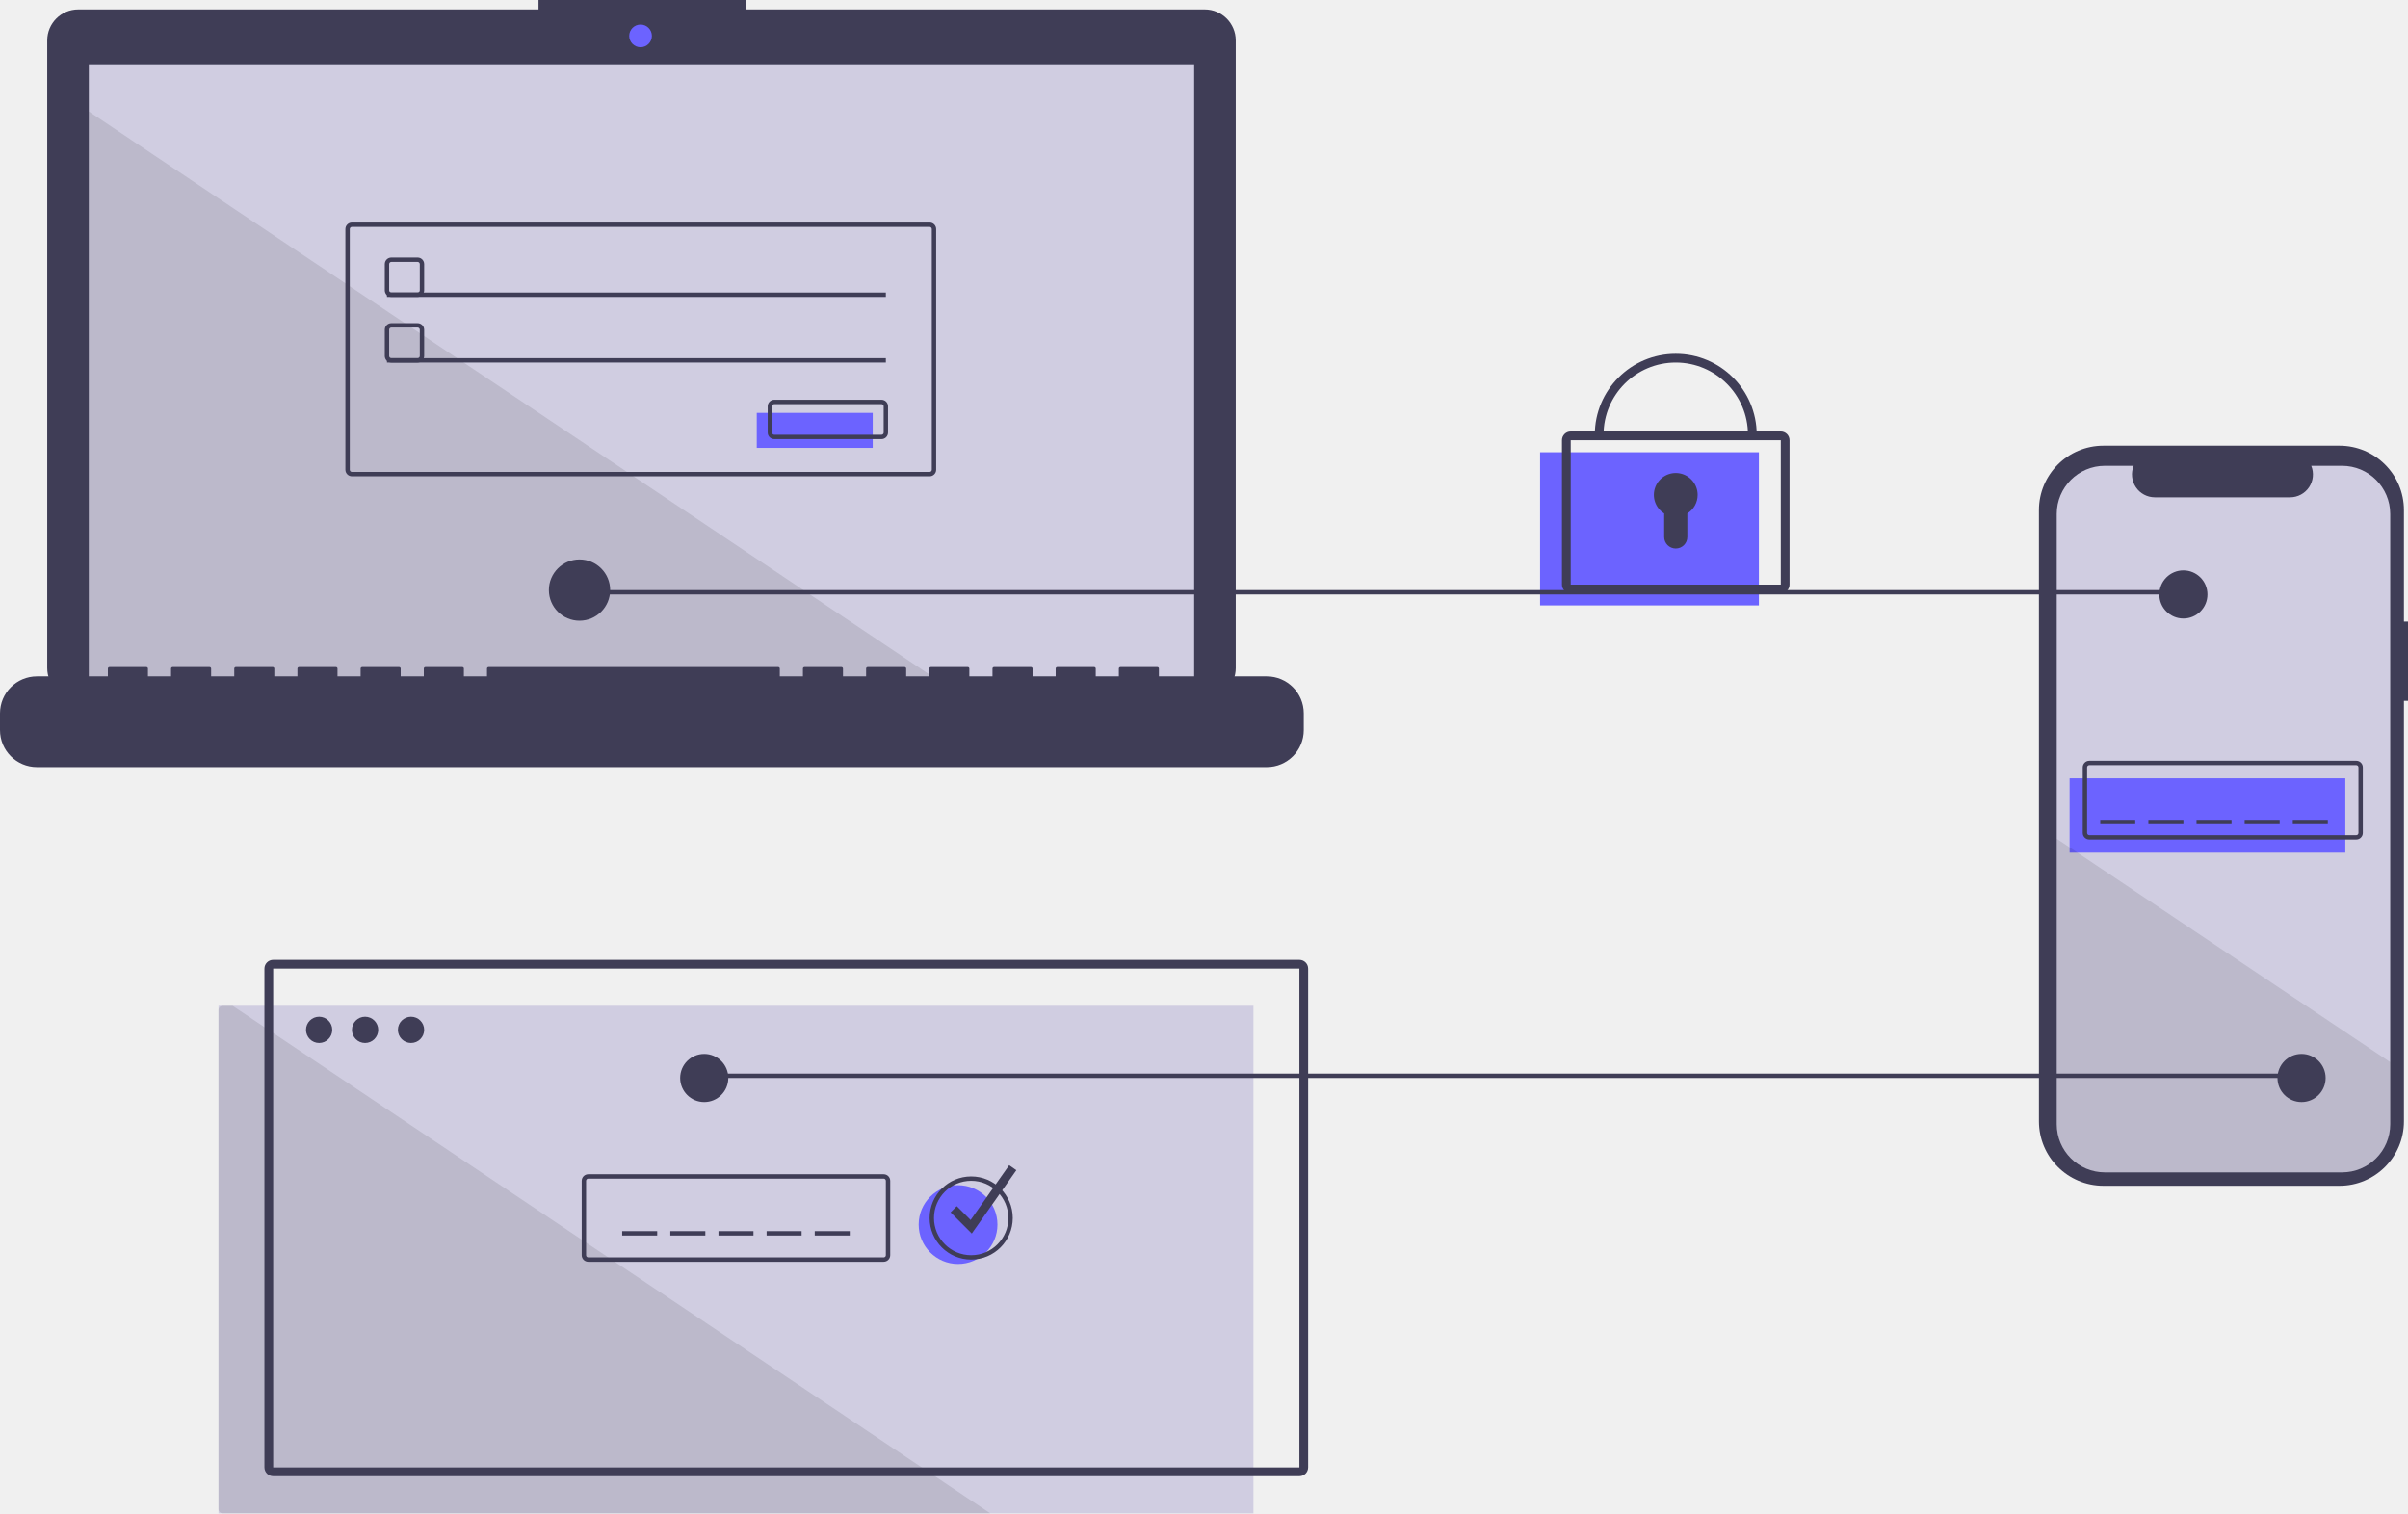
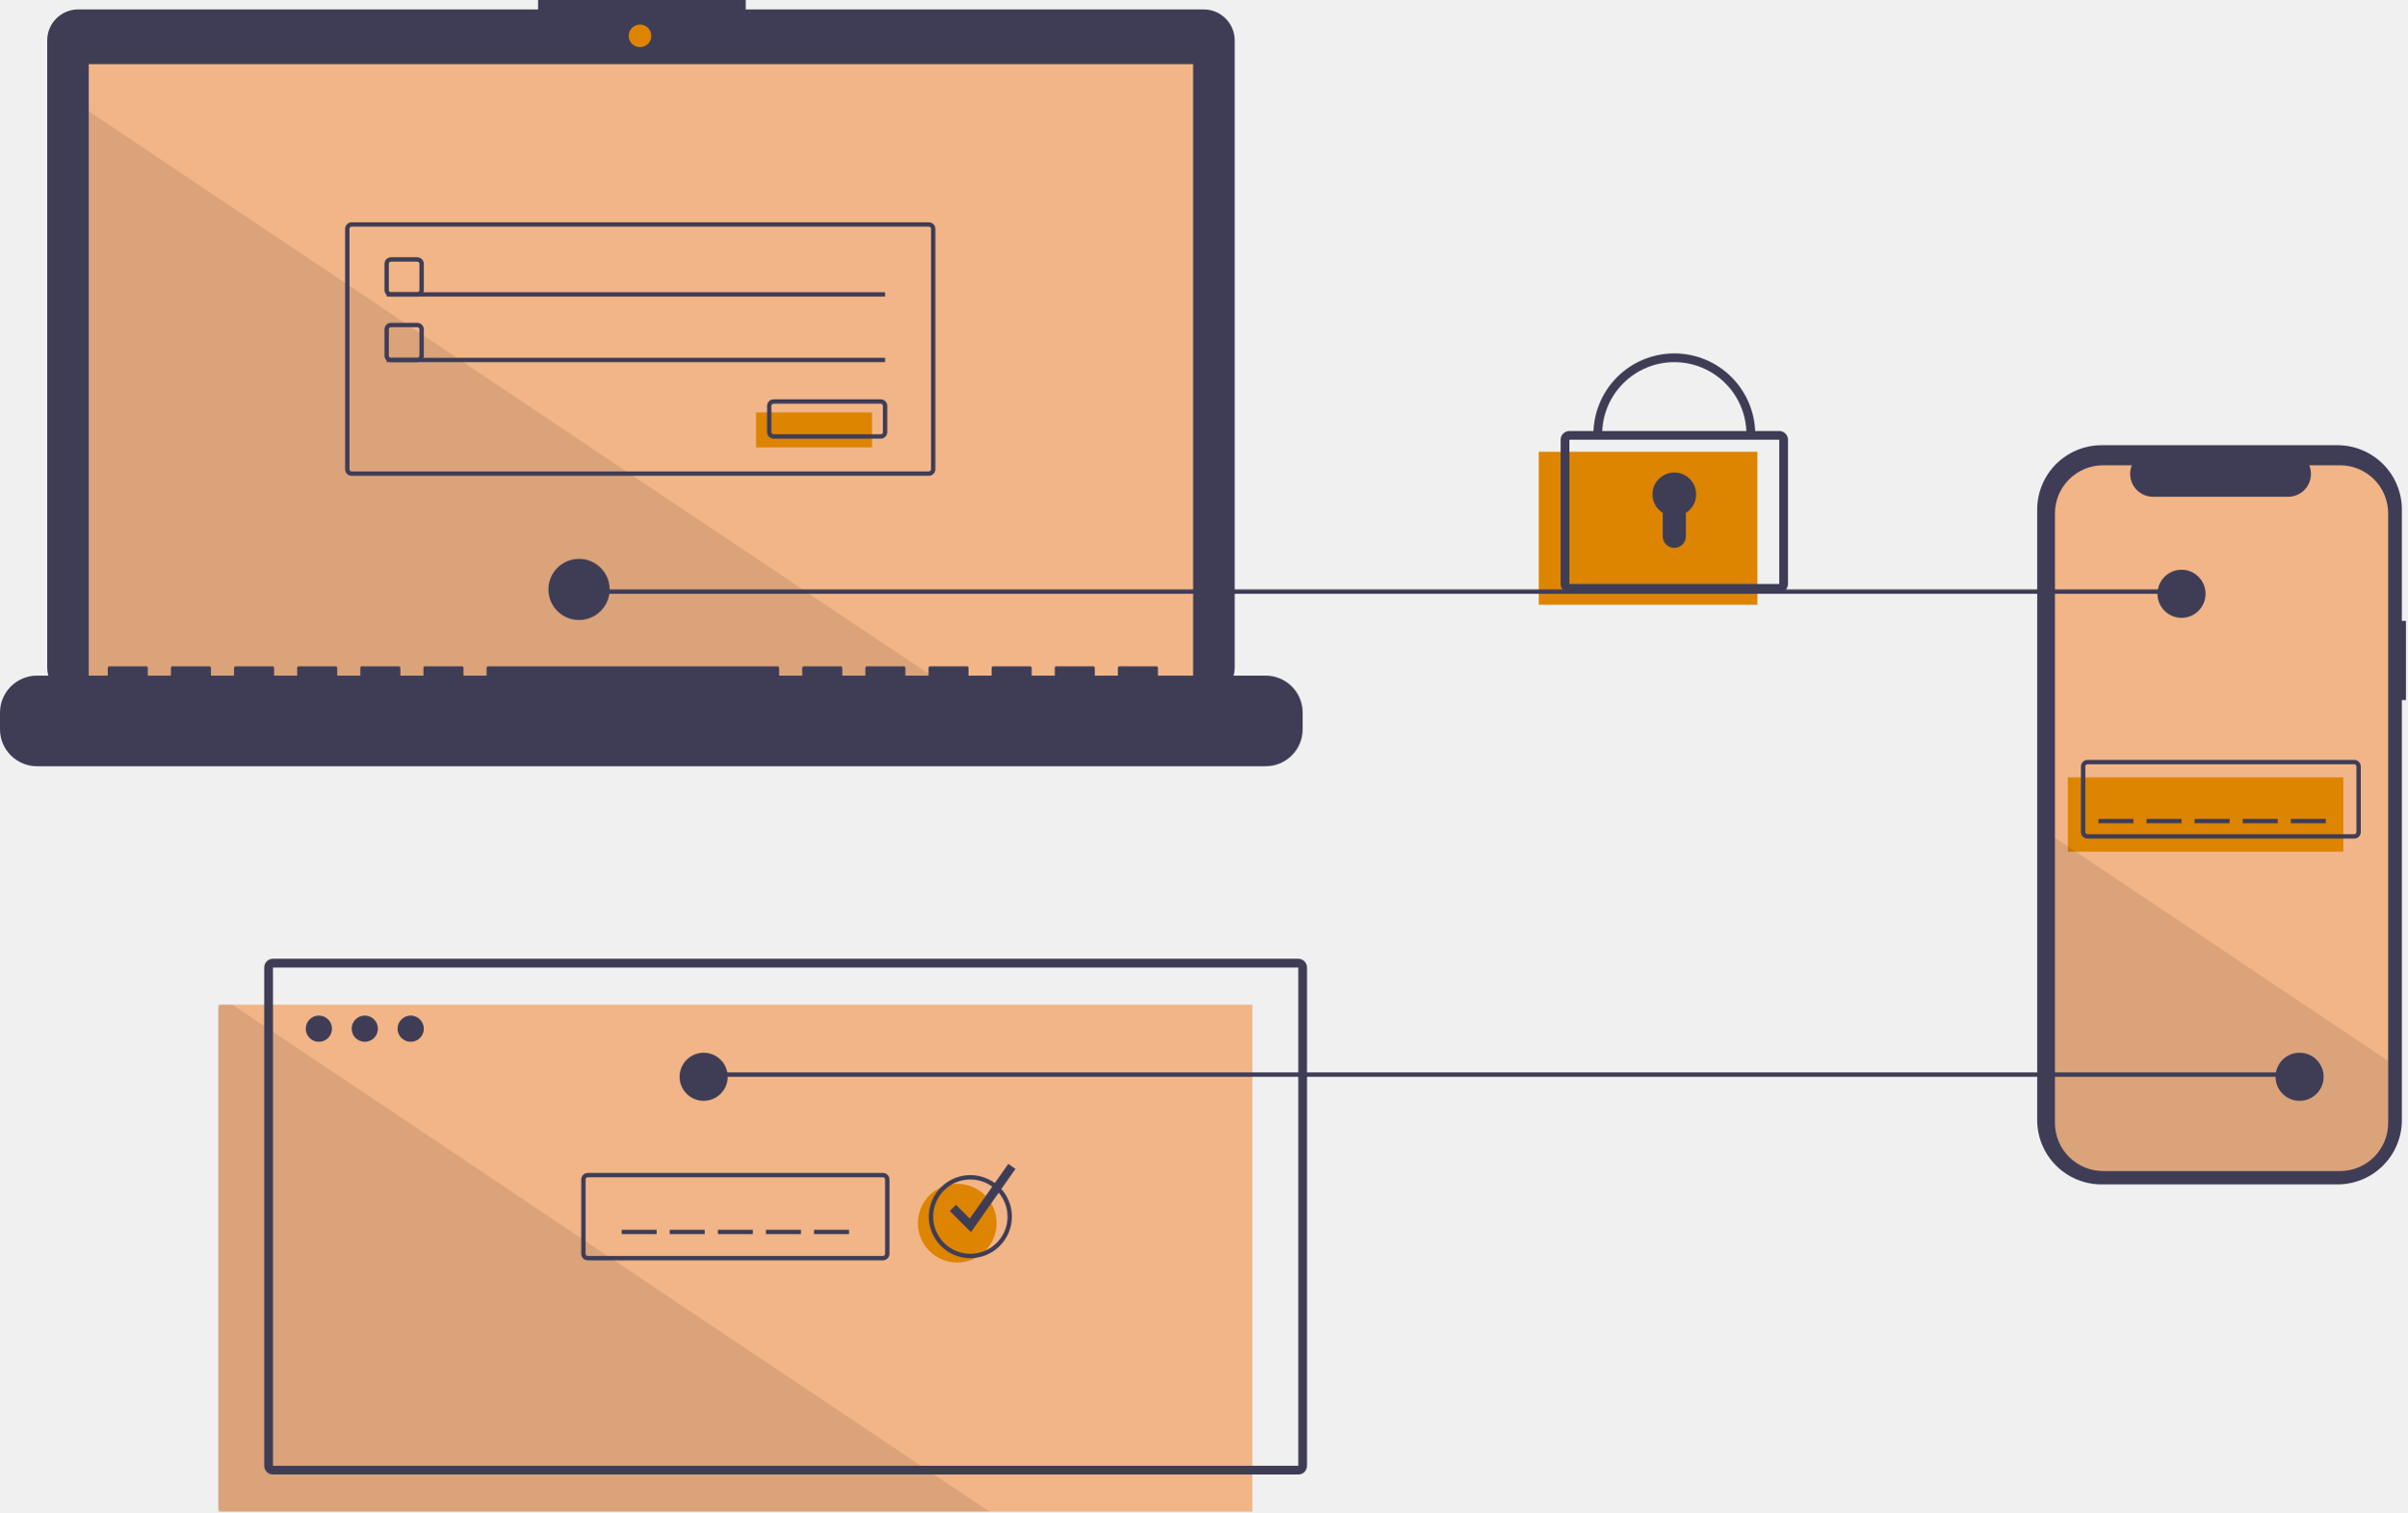
- <svg xmlns="http://www.w3.org/2000/svg" data-name="Layer 1" width="1100.501" height="691.707" viewBox="0 0 1100.501 691.707">
-   <path d="M1150.25,388.237h-1.859V337.322a29.468,29.468,0,0,0-29.469-29.469H1011.052a29.468,29.468,0,0,0-29.469,29.469V616.648a29.469,29.469,0,0,0,29.469,29.469h107.871a29.469,29.469,0,0,0,29.469-29.469V424.48h1.859Z" transform="translate(-49.74968 -104.1466)" fill="#3f3d56" />
-   <path d="M1142.121,339.053v278.92a22.011,22.011,0,0,1-22.01,22.01h-108.39a22.002,22.002,0,0,1-22-22.01v-278.92a22,22,0,0,1,22-22h13.15a10.461,10.461,0,0,0,9.68,14.4h61.8a10.44,10.44,0,0,0,9.68-14.4H1120.111A22.009,22.009,0,0,1,1142.121,339.053Z" transform="translate(-49.74968 -104.1466)" fill="#d0cde1" />
-   <rect x="945.851" y="355.707" width="126" height="34" fill="#6c63ff" />
-   <path d="M1126.601,487.853h-122a3.003,3.003,0,0,1-3-3v-30a3.003,3.003,0,0,1,3-3h122a3.003,3.003,0,0,1,3,3v30A3.003,3.003,0,0,1,1126.601,487.853Zm-122-34a1.001,1.001,0,0,0-1,1v30a1.001,1.001,0,0,0,1,1h122a1.001,1.001,0,0,0,1-1v-30a1.001,1.001,0,0,0-1-1Z" transform="translate(-49.74968 -104.1466)" fill="#3f3d56" />
-   <rect x="959.851" y="374.707" width="16" height="2" fill="#3f3d56" />
-   <rect x="981.851" y="374.707" width="16" height="2" fill="#3f3d56" />
-   <rect x="1003.851" y="374.707" width="16" height="2" fill="#3f3d56" />
-   <rect x="1025.851" y="374.707" width="16" height="2" fill="#3f3d56" />
-   <rect x="1047.851" y="374.707" width="16" height="2" fill="#3f3d56" />
-   <path d="M1142.121,589.613v28.36a22.011,22.011,0,0,1-22.01,22.01h-108.39a22.002,22.002,0,0,1-22-22.01v-130.46Z" transform="translate(-49.74968 -104.1466)" opacity="0.1" />
-   <rect x="99.851" y="459.707" width="473" height="232" fill="#d0cde1" />
-   <path d="M502.351,795.853H151.601a2.006,2.006,0,0,1-2-2v-228a2.006,2.006,0,0,1,2-2h4.44Z" transform="translate(-49.74968 -104.1466)" opacity="0.1" />
-   <rect x="318.851" y="490.707" width="733" height="2" fill="#3f3d56" />
-   <path d="M600.343,108.464H390.853v-4.318H295.862v4.318H85.509a14.17,14.17,0,0,0-14.17,14.17V409.491a14.17,14.17,0,0,0,14.17,14.17H600.343a14.17,14.17,0,0,0,14.17-14.17V122.635A14.17,14.17,0,0,0,600.343,108.464Z" transform="translate(-49.74968 -104.1466)" fill="#3f3d56" />
-   <rect x="40.591" y="29.357" width="505.17" height="284.98" fill="#d0cde1" />
-   <circle cx="292.744" cy="16.407" r="5.181" fill="#6c63ff" />
-   <path d="M240.601,239.853h-12a3.003,3.003,0,0,1-3-3v-12a3.003,3.003,0,0,1,3-3h12a3.003,3.003,0,0,1,3,3v12A3.003,3.003,0,0,1,240.601,239.853Zm-12-16a1.001,1.001,0,0,0-1,1v12a1.001,1.001,0,0,0,1,1h12a1.001,1.001,0,0,0,1-1v-12a1.001,1.001,0,0,0-1-1Z" transform="translate(-49.74968 -104.1466)" fill="#3f3d56" />
-   <rect x="176.851" y="133.707" width="228" height="2" fill="#3f3d56" />
-   <rect x="345.851" y="188.707" width="53" height="16" fill="#6c63ff" />
-   <path d="M452.601,304.853h-49a3.003,3.003,0,0,1-3-3v-12a3.003,3.003,0,0,1,3-3h49a3.003,3.003,0,0,1,3,3v12A3.003,3.003,0,0,1,452.601,304.853Zm-49-16a1.001,1.001,0,0,0-1,1v12a1.001,1.001,0,0,0,1,1h49a1.001,1.001,0,0,0,1-1v-12a1.001,1.001,0,0,0-1-1Z" transform="translate(-49.74968 -104.1466)" fill="#3f3d56" />
-   <rect x="703.851" y="206.707" width="100" height="70" fill="#6c63ff" />
-   <path d="M863.601,375.353h-96a4.004,4.004,0,0,1-4-4v-66a4.004,4.004,0,0,1,4-4h96a4.004,4.004,0,0,1,4,4v66A4.004,4.004,0,0,1,863.601,375.353Zm-96-70v66H863.604l-.003-66Z" transform="translate(-49.74968 -104.1466)" fill="#3f3d56" />
-   <path d="M852.601,302.853h-4a33,33,0,1,0-66,0h-4a37,37,0,1,1,74,0Z" transform="translate(-49.74968 -104.1466)" fill="#3f3d56" />
-   <path d="M825.601,330.353a10,10,0,1,0-15.294,8.473V349.559a5.294,5.294,0,0,0,5.294,5.294h0a5.294,5.294,0,0,0,5.294-5.294V338.826A9.983,9.983,0,0,0,825.601,330.353Z" transform="translate(-49.74968 -104.1466)" fill="#3f3d56" />
-   <rect x="284.351" y="562.707" width="16" height="2" fill="#3f3d56" />
-   <rect x="306.351" y="562.707" width="16" height="2" fill="#3f3d56" />
-   <rect x="328.351" y="562.707" width="16" height="2" fill="#3f3d56" />
-   <rect x="350.351" y="562.707" width="16" height="2" fill="#3f3d56" />
-   <rect x="372.351" y="562.707" width="16" height="2" fill="#3f3d56" />
-   <path d="M643.601,778.854H174.601a4.004,4.004,0,0,1-4-4v-228a4.004,4.004,0,0,1,4-4H643.601a4.004,4.004,0,0,1,4,4v228A4.004,4.004,0,0,1,643.601,778.854Zm-469-232v228H643.604l-.003-228Z" transform="translate(-49.74968 -104.1466)" fill="#3f3d56" />
-   <circle cx="145.851" cy="470.707" r="6" fill="#3f3d56" />
-   <circle cx="166.851" cy="470.707" r="6" fill="#3f3d56" />
-   <circle cx="187.851" cy="470.707" r="6" fill="#3f3d56" />
-   <path d="M453.601,680.853h-135a3.003,3.003,0,0,1-3-3v-34a3.003,3.003,0,0,1,3-3h135a3.003,3.003,0,0,1,3,3v34A3.003,3.003,0,0,1,453.601,680.853Zm-135-38a1.001,1.001,0,0,0-1,1v34a1.001,1.001,0,0,0,1,1h135a1.001,1.001,0,0,0,1-1v-34a1.001,1.001,0,0,0-1-1Z" transform="translate(-49.74968 -104.1466)" fill="#3f3d56" />
-   <circle cx="437.851" cy="559.707" r="18" fill="#6c63ff" />
-   <path d="M493.601,679.853a19,19,0,1,1,19-19A19.022,19.022,0,0,1,493.601,679.853Zm0-36a17,17,0,1,0,17,17A17.019,17.019,0,0,0,493.601,643.853Z" transform="translate(-49.74968 -104.1466)" fill="#3f3d56" />
-   <polygon points="444.118 563.803 434.437 554.121 437.265 551.293 443.584 557.611 461.216 532.555 464.487 534.858 444.118 563.803" fill="#3f3d56" />
-   <polygon points="433.761 314.337 40.591 314.337 40.591 50.947 433.761 314.337" opacity="0.1" />
-   <path d="M628.697,413.298H579.395v-3.552a.704.704,0,0,0-.704-.704H561.787a.704.704,0,0,0-.704.704v3.552H550.518v-3.552a.704.704,0,0,0-.704-.704H532.91a.704.704,0,0,0-.704.704v3.552H521.641v-3.552a.704.704,0,0,0-.704-.704H504.033a.704.704,0,0,0-.704.704v3.552H492.764v-3.552a.704.704,0,0,0-.704-.704H475.157a.704.704,0,0,0-.704.704v3.552H463.887v-3.552a.704.704,0,0,0-.704-.704H446.28a.704.704,0,0,0-.704.704v3.552H435.01v-3.552a.704.704,0,0,0-.704-.704H417.403a.704.704,0,0,0-.704.704v3.552H406.134v-3.552a.704.704,0,0,0-.704-.704H273.018a.704.704,0,0,0-.704.704v3.552H261.749v-3.552a.704.704,0,0,0-.704-.704H244.141a.704.704,0,0,0-.704.704v3.552H232.872v-3.552a.704.704,0,0,0-.704-.704H215.264a.704.704,0,0,0-.704.704v3.552H203.995v-3.552a.704.704,0,0,0-.704-.704H186.387a.704.704,0,0,0-.704.704v3.552H175.118v-3.552a.704.704,0,0,0-.704-.704H157.51a.704.704,0,0,0-.704.704v3.552H146.241v-3.552a.704.704,0,0,0-.704-.704H128.633a.704.704,0,0,0-.704.704v3.552H117.364v-3.552a.704.704,0,0,0-.704-.704H99.756a.704.704,0,0,0-.704.704v3.552H66.653A16.904,16.904,0,0,0,49.75,430.202v7.643a16.904,16.904,0,0,0,16.904,16.904H628.697A16.904,16.904,0,0,0,645.601,437.845V430.202A16.904,16.904,0,0,0,628.697,413.298Z" transform="translate(-49.74968 -104.1466)" fill="#3f3d56" />
-   <path d="M474.601,321.853h-264a3.003,3.003,0,0,1-3-3v-110a3.003,3.003,0,0,1,3-3h264a3.003,3.003,0,0,1,3,3v110A3.003,3.003,0,0,1,474.601,321.853Zm-264-114a1.001,1.001,0,0,0-1,1v110a1.001,1.001,0,0,0,1,1h264a1.001,1.001,0,0,0,1-1v-110a1.001,1.001,0,0,0-1-1Z" transform="translate(-49.74968 -104.1466)" fill="#3f3d56" />
-   <path d="M240.601,269.853h-12a3.003,3.003,0,0,1-3-3v-12a3.003,3.003,0,0,1,3-3h12a3.003,3.003,0,0,1,3,3v12A3.003,3.003,0,0,1,240.601,269.853Zm-12-16a1.001,1.001,0,0,0-1,1v12a1.001,1.001,0,0,0,1,1h12a1.001,1.001,0,0,0,1-1v-12a1.001,1.001,0,0,0-1-1Z" transform="translate(-49.74968 -104.1466)" fill="#3f3d56" />
-   <rect x="176.851" y="163.707" width="228" height="2" fill="#3f3d56" />
-   <rect x="264.851" y="269.707" width="733" height="2" fill="#3f3d56" />
-   <circle cx="264.851" cy="269.707" r="14" fill="#3f3d56" />
-   <circle cx="997.851" cy="271.707" r="11" fill="#3f3d56" />
-   <circle cx="1051.851" cy="492.707" r="11" fill="#3f3d56" />
-   <circle cx="321.851" cy="492.707" r="11" fill="#3f3d56" />
+ <svg xmlns="http://www.w3.org/2000/svg" width="1101" height="692" viewBox="0 0 1101 692" fill="none">
+   <g clip-path="url(#clip0_2022_137)">
+     <path d="M1100.5 284.091H1098.64V233.176C1098.64 229.306 1097.88 225.474 1096.4 221.898C1094.92 218.323 1092.75 215.075 1090.01 212.338C1087.27 209.602 1084.03 207.431 1080.45 205.95C1076.88 204.469 1073.04 203.707 1069.17 203.707H961.303C957.433 203.707 953.601 204.469 950.025 205.95C946.45 207.431 943.202 209.602 940.465 212.338C937.729 215.075 935.558 218.323 934.077 221.898C932.596 225.474 931.834 229.306 931.834 233.176V512.502C931.834 516.372 932.596 520.204 934.077 523.779C935.558 527.354 937.729 530.603 940.465 533.339C943.202 536.076 946.45 538.246 950.025 539.727C953.601 541.208 957.433 541.97 961.303 541.97H1069.17C1073.04 541.97 1076.88 541.208 1080.45 539.727C1084.03 538.246 1087.27 536.076 1090.01 533.339C1092.75 530.603 1094.92 527.354 1096.4 523.779C1097.88 520.204 1098.64 516.372 1098.64 512.502V320.334H1100.5V284.091Z" fill="#3F3D56" />
+     <path d="M1092.37 234.907V513.827C1092.37 519.664 1090.05 525.262 1085.92 529.39C1081.8 533.517 1076.2 535.836 1070.36 535.837H961.972C959.082 535.836 956.22 535.267 953.551 534.16C950.881 533.054 948.455 531.433 946.413 529.389C944.37 527.345 942.749 524.919 941.644 522.248C940.539 519.578 939.971 516.717 939.972 513.827V234.907C939.972 229.072 942.29 223.476 946.415 219.35C950.541 215.225 956.137 212.907 961.972 212.907H975.122C974.476 214.494 974.231 216.216 974.407 217.92C974.583 219.625 975.175 221.26 976.131 222.682C977.087 224.104 978.377 225.269 979.889 226.076C981.401 226.882 983.088 227.305 984.802 227.307H1046.6C1048.32 227.31 1050.01 226.891 1051.52 226.085C1053.04 225.28 1054.33 224.115 1055.29 222.691C1056.24 221.267 1056.83 219.63 1057.01 217.923C1057.18 216.217 1056.93 214.494 1056.28 212.907H1070.36C1076.2 212.906 1081.79 215.224 1085.92 219.349C1090.05 223.475 1092.37 229.071 1092.37 234.907Z" fill="#F2B587" />
+     <path d="M1071.85 355.707H945.852V389.707H1071.85V355.707Z" fill="#DD8400" />
+     <path d="M1076.85 383.707H954.852C954.056 383.706 953.294 383.39 952.731 382.827C952.169 382.265 951.852 381.502 951.852 380.707V350.707C951.852 349.912 952.169 349.149 952.731 348.587C953.294 348.024 954.056 347.708 954.852 347.707H1076.85C1077.65 347.708 1078.41 348.024 1078.97 348.587C1079.53 349.149 1079.85 349.912 1079.85 350.707V380.707C1079.85 381.502 1079.53 382.265 1078.97 382.827C1078.41 383.39 1077.65 383.706 1076.85 383.707ZM954.852 349.707C954.586 349.707 954.332 349.813 954.145 350C953.957 350.188 953.852 350.442 953.852 350.707V380.707C953.852 380.972 953.957 381.226 954.145 381.414C954.332 381.601 954.586 381.707 954.852 381.707H1076.85C1077.12 381.707 1077.37 381.601 1077.56 381.414C1077.75 381.226 1077.85 380.972 1077.85 380.707V350.707C1077.85 350.442 1077.75 350.188 1077.56 350C1077.37 349.813 1077.12 349.707 1076.85 349.707H954.852Z" fill="#3F3D56" />
+     <path d="M975.852 374.707H959.852V376.707H975.852V374.707Z" fill="#3F3D56" />
+     <path d="M997.852 374.707H981.852V376.707H997.852V374.707Z" fill="#3F3D56" />
+     <path d="M1019.85 374.707H1003.85V376.707H1019.85V374.707Z" fill="#3F3D56" />
+     <path d="M1041.85 374.707H1025.85V376.707H1041.85V374.707Z" fill="#3F3D56" />
+     <path d="M1063.85 374.707H1047.85V376.707H1063.85V374.707Z" fill="#3F3D56" />
+     <path opacity="0.1" d="M1092.37 485.467V513.827C1092.37 519.664 1090.05 525.262 1085.92 529.39C1081.8 533.517 1076.2 535.836 1070.36 535.837H961.972C959.082 535.836 956.22 535.267 953.551 534.16C950.881 533.054 948.455 531.433 946.413 529.389C944.37 527.345 942.749 524.919 941.644 522.248C940.539 519.578 939.971 516.717 939.972 513.827V383.367L1092.37 485.467Z" fill="black" />
+     <path d="M572.852 459.707H99.852V691.707H572.852V459.707Z" fill="#F2B587" />
+     <path opacity="0.1" d="M452.602 691.707H101.852C101.322 691.705 100.814 691.494 100.439 691.12C100.064 690.745 99.853 690.237 99.852 689.707V461.707C99.853 461.177 100.064 460.669 100.439 460.295C100.814 459.92 101.322 459.709 101.852 459.707H106.292L452.602 691.707Z" fill="black" />
+     <path d="M1051.85 490.707H318.852V492.707H1051.85V490.707Z" fill="#3F3D56" />
+     <path d="M550.593 4.318H341.103V0H246.113V4.318H35.759C33.898 4.318 32.056 4.684 30.337 5.396C28.617 6.109 27.055 7.152 25.739 8.468C24.423 9.784 23.38 11.346 22.668 13.065C21.955 14.785 21.589 16.627 21.589 18.488V305.344C21.589 309.102 23.082 312.707 25.739 315.364C28.397 318.021 32.001 319.514 35.759 319.514H550.593C554.351 319.514 557.956 318.021 560.613 315.364C563.271 312.707 564.763 309.102 564.763 305.344V18.488C564.763 16.627 564.397 14.785 563.685 13.065C562.973 11.346 561.929 9.784 560.613 8.468C559.297 7.152 557.735 6.109 556.016 5.396C554.297 4.684 552.454 4.318 550.593 4.318Z" fill="#3F3D56" />
+     <path d="M545.761 29.357H40.591V314.337H545.761V29.357Z" fill="#F2B587" />
+     <path d="M292.745 21.589C295.606 21.589 297.926 19.269 297.926 16.407C297.926 13.546 295.606 11.226 292.745 11.226C289.883 11.226 287.563 13.546 287.563 16.407C287.563 19.269 289.883 21.589 292.745 21.589Z" fill="#DD8400" />
+     <path d="M190.852 135.707H178.852C178.056 135.706 177.294 135.39 176.731 134.827C176.169 134.265 175.852 133.502 175.852 132.707V120.707C175.852 119.912 176.169 119.149 176.731 118.587C177.294 118.024 178.056 117.708 178.852 117.707H190.852C191.647 117.708 192.41 118.024 192.972 118.587C193.534 119.149 193.851 119.912 193.852 120.707V132.707C193.851 133.502 193.534 134.265 192.972 134.827C192.41 135.39 191.647 135.706 190.852 135.707ZM178.852 119.707C178.586 119.707 178.332 119.813 178.145 120C177.957 120.188 177.852 120.442 177.852 120.707V132.707C177.852 132.972 177.957 133.226 178.145 133.414C178.332 133.601 178.586 133.707 178.852 133.707H190.852C191.117 133.707 191.371 133.601 191.558 133.414C191.746 133.226 191.851 132.972 191.852 132.707V120.707C191.851 120.442 191.746 120.188 191.558 120C191.371 119.813 191.117 119.707 190.852 119.707H178.852Z" fill="#3F3D56" />
+     <path d="M404.852 133.707H176.852V135.707H404.852V133.707Z" fill="#3F3D56" />
+     <path d="M398.852 188.707H345.852V204.707H398.852V188.707Z" fill="#DD8400" />
+     <path d="M402.852 200.707H353.852C353.056 200.706 352.294 200.39 351.731 199.827C351.169 199.265 350.852 198.502 350.852 197.707V185.707C350.852 184.912 351.169 184.149 351.731 183.587C352.294 183.024 353.056 182.708 353.852 182.707H402.852C403.647 182.708 404.41 183.024 404.972 183.587C405.534 184.149 405.851 184.912 405.852 185.707V197.707C405.851 198.502 405.534 199.265 404.972 199.827C404.41 200.39 403.647 200.706 402.852 200.707ZM353.852 184.707C353.586 184.707 353.332 184.813 353.145 185C352.957 185.188 352.852 185.442 352.852 185.707V197.707C352.852 197.972 352.957 198.226 353.145 198.414C353.332 198.601 353.586 198.707 353.852 198.707H402.852C403.117 198.707 403.371 198.601 403.558 198.414C403.746 198.226 403.851 197.972 403.852 197.707V185.707C403.851 185.442 403.746 185.188 403.558 185C403.371 184.813 403.117 184.707 402.852 184.707H353.852Z" fill="#3F3D56" />
+     <path d="M803.852 206.707H703.852V276.707H803.852V206.707Z" fill="#DD8400" />
+     <path d="M813.852 271.207H717.852C716.791 271.206 715.774 270.784 715.024 270.034C714.274 269.284 713.853 268.268 713.852 267.207V201.207C713.853 200.147 714.274 199.13 715.024 198.38C715.774 197.63 716.791 197.208 717.852 197.207H813.852C814.912 197.208 815.929 197.63 816.679 198.38C817.429 199.13 817.85 200.147 817.852 201.207V267.207C817.85 268.268 817.429 269.284 816.679 270.034C815.929 270.784 814.912 271.206 813.852 271.207ZM717.852 201.207V267.207H813.854L813.852 201.207H717.852Z" fill="#3F3D56" />
+     <path d="M802.852 198.707H798.852C798.852 189.955 795.375 181.561 789.186 175.372C782.997 169.184 774.604 165.707 765.852 165.707C757.099 165.707 748.706 169.184 742.517 175.372C736.328 181.561 732.852 189.955 732.852 198.707H728.852C728.852 188.894 732.75 179.483 739.689 172.544C746.627 165.605 756.039 161.707 765.852 161.707C775.665 161.707 785.076 165.605 792.015 172.544C798.953 179.483 802.852 188.894 802.852 198.707Z" fill="#3F3D56" />
+     <path d="M775.851 226.207C775.853 224.466 775.4 222.754 774.538 221.241C773.675 219.729 772.432 218.467 770.932 217.583C769.433 216.698 767.728 216.22 765.986 216.196C764.245 216.173 762.528 216.604 761.005 217.448C759.482 218.292 758.205 219.519 757.302 221.007C756.398 222.496 755.899 224.195 755.854 225.936C755.809 227.676 756.219 229.399 757.044 230.932C757.869 232.466 759.08 233.758 760.557 234.68V245.413C760.557 246.108 760.694 246.797 760.96 247.439C761.226 248.081 761.616 248.665 762.108 249.156C762.599 249.648 763.183 250.038 763.825 250.304C764.467 250.57 765.156 250.707 765.851 250.707C767.255 250.707 768.602 250.149 769.595 249.156C770.587 248.164 771.145 246.817 771.145 245.413V234.68C772.584 233.783 773.772 232.535 774.595 231.053C775.419 229.57 775.851 227.903 775.851 226.207Z" fill="#3F3D56" />
+     <path d="M300.352 562.707H284.352V564.707H300.352V562.707Z" fill="#3F3D56" />
+     <path d="M322.352 562.707H306.352V564.707H322.352V562.707Z" fill="#3F3D56" />
+     <path d="M344.352 562.707H328.352V564.707H344.352V562.707Z" fill="#3F3D56" />
+     <path d="M366.352 562.707H350.352V564.707H366.352V562.707Z" fill="#3F3D56" />
+     <path d="M388.352 562.707H372.352V564.707H388.352V562.707Z" fill="#3F3D56" />
+     <path d="M593.851 674.707H124.852C123.791 674.706 122.774 674.284 122.024 673.534C121.274 672.784 120.853 671.768 120.852 670.707V442.707C120.853 441.647 121.274 440.63 122.024 439.88C122.774 439.13 123.791 438.708 124.852 438.707H593.851C594.912 438.708 595.928 439.13 596.678 439.88C597.428 440.63 597.85 441.646 597.851 442.707V670.707C597.85 671.768 597.428 672.784 596.678 673.534C595.928 674.284 594.912 674.706 593.851 674.707ZM124.852 442.707V670.707H593.854L593.851 442.707H124.852Z" fill="#3F3D56" />
+     <path d="M145.852 476.707C149.165 476.707 151.852 474.021 151.852 470.707C151.852 467.393 149.165 464.707 145.852 464.707C142.538 464.707 139.852 467.393 139.852 470.707C139.852 474.021 142.538 476.707 145.852 476.707Z" fill="#3F3D56" />
+     <path d="M166.852 476.707C170.165 476.707 172.852 474.021 172.852 470.707C172.852 467.393 170.165 464.707 166.852 464.707C163.538 464.707 160.852 467.393 160.852 470.707C160.852 474.021 163.538 476.707 166.852 476.707Z" fill="#3F3D56" />
+     <path d="M187.852 476.707C191.165 476.707 193.852 474.021 193.852 470.707C193.852 467.393 191.165 464.707 187.852 464.707C184.538 464.707 181.852 467.393 181.852 470.707C181.852 474.021 184.538 476.707 187.852 476.707Z" fill="#3F3D56" />
+     <path d="M403.852 576.707H268.852C268.056 576.706 267.294 576.39 266.731 575.827C266.169 575.265 265.852 574.502 265.852 573.707V539.707C265.852 538.912 266.169 538.149 266.731 537.587C267.294 537.024 268.056 536.708 268.852 536.707H403.852C404.647 536.708 405.41 537.024 405.972 537.587C406.534 538.149 406.851 538.912 406.852 539.707V573.707C406.851 574.502 406.534 575.265 405.972 575.827C405.41 576.39 404.647 576.706 403.852 576.707ZM268.852 538.707C268.586 538.707 268.332 538.813 268.145 539C267.957 539.188 267.852 539.442 267.852 539.707V573.707C267.852 573.972 267.957 574.226 268.145 574.414C268.332 574.601 268.586 574.707 268.852 574.707H403.852C404.117 574.707 404.371 574.601 404.558 574.414C404.746 574.226 404.851 573.972 404.852 573.707V539.707C404.851 539.442 404.746 539.188 404.558 539C404.371 538.813 404.117 538.707 403.852 538.707H268.852Z" fill="#3F3D56" />
+     <path d="M437.852 577.707C447.793 577.707 455.852 569.648 455.852 559.707C455.852 549.766 447.793 541.707 437.852 541.707C427.91 541.707 419.852 549.766 419.852 559.707C419.852 569.648 427.91 577.707 437.852 577.707Z" fill="#DD8400" />
+     <path d="M443.852 575.707C440.094 575.707 436.42 574.593 433.296 572.505C430.171 570.417 427.736 567.45 426.298 563.978C424.86 560.506 424.484 556.686 425.217 553C425.95 549.315 427.759 545.929 430.417 543.272C433.074 540.615 436.459 538.805 440.145 538.072C443.831 537.339 447.651 537.715 451.123 539.153C454.594 540.591 457.562 543.027 459.65 546.151C461.737 549.276 462.852 552.949 462.852 556.707C462.846 561.744 460.842 566.574 457.28 570.136C453.718 573.698 448.889 575.701 443.852 575.707ZM443.852 539.707C440.489 539.707 437.203 540.704 434.407 542.572C431.611 544.44 429.432 547.095 428.146 550.201C426.859 553.308 426.522 556.726 427.178 560.024C427.834 563.321 429.453 566.35 431.831 568.728C434.208 571.105 437.237 572.724 440.535 573.38C443.833 574.036 447.251 573.7 450.357 572.413C453.464 571.126 456.119 568.947 457.987 566.152C459.855 563.356 460.852 560.069 460.852 556.707C460.847 552.2 459.054 547.879 455.867 544.692C452.68 541.505 448.359 539.712 443.852 539.707Z" fill="#3F3D56" />
+     <path d="M444.118 563.803L434.438 554.121L437.266 551.293L443.585 557.611L461.216 532.555L464.487 534.858L444.118 563.803Z" fill="#3F3D56" />
+     <path opacity="0.1" d="M433.761 314.337H40.591V50.947L433.761 314.337Z" fill="black" />
+     <path d="M578.948 309.152H529.646V305.6C529.646 305.507 529.627 305.416 529.592 305.33C529.557 305.245 529.505 305.167 529.439 305.102C529.374 305.036 529.296 304.985 529.211 304.949C529.125 304.914 529.034 304.896 528.941 304.896H512.038C511.945 304.896 511.854 304.914 511.768 304.949C511.683 304.985 511.605 305.036 511.54 305.102C511.474 305.167 511.422 305.245 511.387 305.33C511.352 305.416 511.333 305.507 511.333 305.6V309.152H500.769V305.6C500.769 305.507 500.75 305.416 500.715 305.33C500.68 305.245 500.628 305.167 500.562 305.102C500.497 305.036 500.419 304.985 500.334 304.949C500.248 304.914 500.157 304.896 500.064 304.896H483.161C483.068 304.896 482.977 304.914 482.891 304.949C482.806 304.985 482.728 305.036 482.663 305.102C482.597 305.167 482.545 305.245 482.51 305.33C482.475 305.416 482.456 305.507 482.456 305.6V309.152H471.892V305.6C471.892 305.507 471.873 305.416 471.838 305.33C471.803 305.245 471.751 305.167 471.685 305.102C471.62 305.036 471.542 304.985 471.457 304.949C471.371 304.914 471.28 304.896 471.187 304.896H454.284C454.191 304.896 454.1 304.914 454.014 304.949C453.929 304.985 453.851 305.036 453.786 305.102C453.72 305.167 453.668 305.245 453.633 305.33C453.598 305.416 453.579 305.507 453.579 305.6V309.152H443.015V305.6C443.015 305.507 442.997 305.416 442.961 305.33C442.926 305.245 442.874 305.167 442.808 305.102C442.743 305.036 442.665 304.985 442.58 304.949C442.495 304.914 442.403 304.896 442.31 304.896H425.407C425.314 304.896 425.223 304.914 425.137 304.949C425.052 304.985 424.974 305.036 424.909 305.102C424.843 305.167 424.792 305.245 424.756 305.33C424.721 305.416 424.703 305.507 424.703 305.6V309.152H414.138V305.6C414.138 305.507 414.12 305.416 414.084 305.33C414.049 305.245 413.997 305.167 413.932 305.102C413.866 305.036 413.788 304.985 413.703 304.949C413.618 304.914 413.526 304.896 413.433 304.896H396.53C396.437 304.896 396.346 304.914 396.26 304.949C396.175 304.985 396.097 305.036 396.032 305.102C395.966 305.167 395.915 305.245 395.879 305.33C395.844 305.416 395.826 305.507 395.826 305.6V309.152H385.261V305.6C385.261 305.507 385.243 305.416 385.207 305.33C385.172 305.245 385.12 305.167 385.055 305.102C384.989 305.036 384.912 304.985 384.826 304.949C384.741 304.914 384.649 304.896 384.557 304.896H367.653C367.56 304.896 367.469 304.914 367.383 304.949C367.298 304.985 367.22 305.036 367.155 305.102C367.09 305.167 367.038 305.245 367.002 305.33C366.967 305.416 366.949 305.507 366.949 305.6V309.152H356.384V305.6C356.384 305.507 356.366 305.416 356.33 305.33C356.295 305.245 356.243 305.167 356.178 305.102C356.112 305.036 356.035 304.985 355.949 304.949C355.864 304.914 355.772 304.896 355.68 304.896H223.268C223.176 304.896 223.084 304.914 222.999 304.949C222.913 304.985 222.836 305.036 222.77 305.102C222.705 305.167 222.653 305.245 222.617 305.33C222.582 305.416 222.564 305.507 222.564 305.6V309.152H211.999V305.6C211.999 305.507 211.981 305.416 211.945 305.33C211.91 305.245 211.858 305.167 211.793 305.102C211.727 305.036 211.65 304.985 211.564 304.949C211.479 304.914 211.387 304.896 211.295 304.896H194.391C194.299 304.896 194.207 304.914 194.122 304.949C194.036 304.985 193.959 305.036 193.893 305.102C193.828 305.167 193.776 305.245 193.74 305.33C193.705 305.416 193.687 305.507 193.687 305.6V309.152H183.122V305.6C183.122 305.507 183.104 305.416 183.069 305.33C183.033 305.245 182.981 305.167 182.916 305.102C182.85 305.036 182.773 304.985 182.687 304.949C182.602 304.914 182.51 304.896 182.418 304.896H165.514C165.422 304.896 165.33 304.914 165.245 304.949C165.159 304.985 165.082 305.036 165.016 305.102C164.951 305.167 164.899 305.245 164.864 305.33C164.828 305.416 164.81 305.507 164.81 305.6V309.152H154.245V305.6C154.245 305.507 154.227 305.416 154.192 305.33C154.156 305.245 154.104 305.167 154.039 305.102C153.974 305.036 153.896 304.985 153.81 304.949C153.725 304.914 153.633 304.896 153.541 304.896H136.637C136.545 304.896 136.453 304.914 136.368 304.949C136.282 304.985 136.205 305.036 136.139 305.102C136.074 305.167 136.022 305.245 135.987 305.33C135.951 305.416 135.933 305.507 135.933 305.6V309.152H125.368V305.6C125.368 305.507 125.35 305.416 125.315 305.33C125.279 305.245 125.227 305.167 125.162 305.102C125.097 305.036 125.019 304.985 124.933 304.949C124.848 304.914 124.756 304.896 124.664 304.896H107.76C107.668 304.896 107.576 304.914 107.491 304.949C107.405 304.985 107.328 305.036 107.262 305.102C107.197 305.167 107.145 305.245 107.11 305.33C107.074 305.416 107.056 305.507 107.056 305.6V309.152H96.491V305.6C96.491 305.507 96.473 305.416 96.438 305.33C96.402 305.245 96.35 305.167 96.285 305.102C96.22 305.036 96.142 304.985 96.056 304.949C95.971 304.914 95.879 304.896 95.787 304.896H78.883C78.791 304.896 78.699 304.914 78.614 304.949C78.528 304.985 78.451 305.036 78.385 305.102C78.32 305.167 78.268 305.245 78.233 305.33C78.197 305.416 78.179 305.507 78.179 305.6V309.152H67.614V305.6C67.614 305.507 67.596 305.416 67.561 305.33C67.525 305.245 67.473 305.167 67.408 305.102C67.343 305.036 67.265 304.985 67.18 304.949C67.094 304.914 67.002 304.896 66.91 304.896H50.006C49.914 304.896 49.822 304.914 49.737 304.949C49.651 304.985 49.574 305.036 49.508 305.102C49.443 305.167 49.391 305.245 49.356 305.33C49.32 305.416 49.302 305.507 49.302 305.6V309.152H16.904C14.684 309.152 12.486 309.589 10.435 310.439C8.384 311.288 6.521 312.533 4.951 314.103C3.381 315.673 2.136 317.536 1.287 319.587C0.437 321.638 -1.31322e-06 323.836 0 326.056V333.699C1.06086e-05 338.182 1.781 342.482 4.951 345.652C8.121 348.822 12.421 350.603 16.904 350.603H578.948C581.168 350.603 583.366 350.165 585.416 349.316C587.467 348.466 589.331 347.221 590.9 345.652C592.47 344.082 593.715 342.219 594.565 340.168C595.414 338.117 595.851 335.919 595.851 333.699V326.056C595.851 323.836 595.414 321.638 594.565 319.587C593.715 317.536 592.47 315.673 590.9 314.103C589.331 312.533 587.467 311.288 585.416 310.439C583.366 309.589 581.168 309.152 578.948 309.152Z" fill="#3F3D56" />
+     <path d="M424.852 217.707H160.852C160.056 217.706 159.294 217.39 158.731 216.827C158.169 216.265 157.852 215.502 157.852 214.707V104.707C157.852 103.912 158.169 103.149 158.731 102.587C159.294 102.024 160.056 101.708 160.852 101.707H424.852C425.647 101.708 426.41 102.024 426.972 102.587C427.534 103.149 427.851 103.912 427.852 104.707V214.707C427.851 215.502 427.534 216.265 426.972 216.827C426.41 217.39 425.647 217.706 424.852 217.707ZM160.852 103.707C160.586 103.707 160.332 103.813 160.145 104C159.957 104.188 159.852 104.442 159.852 104.707V214.707C159.852 214.972 159.957 215.226 160.145 215.414C160.332 215.601 160.586 215.707 160.852 215.707H424.852C425.117 215.707 425.371 215.601 425.558 215.414C425.746 215.226 425.851 214.972 425.852 214.707V104.707C425.851 104.442 425.746 104.188 425.558 104C425.371 103.813 425.117 103.707 424.852 103.707H160.852Z" fill="#3F3D56" />
+     <path d="M190.852 165.707H178.852C178.056 165.706 177.294 165.39 176.731 164.827C176.169 164.265 175.852 163.502 175.852 162.707V150.707C175.852 149.912 176.169 149.149 176.731 148.587C177.294 148.024 178.056 147.708 178.852 147.707H190.852C191.647 147.708 192.41 148.024 192.972 148.587C193.534 149.149 193.851 149.912 193.852 150.707V162.707C193.851 163.502 193.534 164.265 192.972 164.827C192.41 165.39 191.647 165.706 190.852 165.707ZM178.852 149.707C178.586 149.707 178.332 149.813 178.145 150C177.957 150.188 177.852 150.442 177.852 150.707V162.707C177.852 162.972 177.957 163.226 178.145 163.414C178.332 163.601 178.586 163.707 178.852 163.707H190.852C191.117 163.707 191.371 163.601 191.558 163.414C191.746 163.226 191.851 162.972 191.852 162.707V150.707C191.851 150.442 191.746 150.188 191.558 150C191.371 149.813 191.117 149.707 190.852 149.707H178.852Z" fill="#3F3D56" />
+     <path d="M404.852 163.707H176.852V165.707H404.852V163.707Z" fill="#3F3D56" />
+     <path d="M997.851 269.707H264.852V271.707H997.851V269.707Z" fill="#3F3D56" />
+     <path d="M264.852 283.707C272.584 283.707 278.852 277.439 278.852 269.707C278.852 261.975 272.584 255.707 264.852 255.707C257.12 255.707 250.852 261.975 250.852 269.707C250.852 277.439 257.12 283.707 264.852 283.707Z" fill="#3F3D56" />
+     <path d="M997.852 282.707C1003.93 282.707 1008.85 277.782 1008.85 271.707C1008.85 265.632 1003.93 260.707 997.852 260.707C991.776 260.707 986.852 265.632 986.852 271.707C986.852 277.782 991.776 282.707 997.852 282.707Z" fill="#3F3D56" />
+     <path d="M1051.85 503.707C1057.93 503.707 1062.85 498.782 1062.85 492.707C1062.85 486.632 1057.93 481.707 1051.85 481.707C1045.78 481.707 1040.85 486.632 1040.85 492.707C1040.85 498.782 1045.78 503.707 1051.85 503.707Z" fill="#3F3D56" />
+     <path d="M321.852 503.707C327.927 503.707 332.852 498.782 332.852 492.707C332.852 486.632 327.927 481.707 321.852 481.707C315.776 481.707 310.852 486.632 310.852 492.707C310.852 498.782 315.776 503.707 321.852 503.707Z" fill="#3F3D56" />
+   </g>
+   <defs>
+     <clipPath id="clip0_2022_137">
+       <rect width="1100.5" height="691.707" fill="white" />
+     </clipPath>
+   </defs>
</svg>
